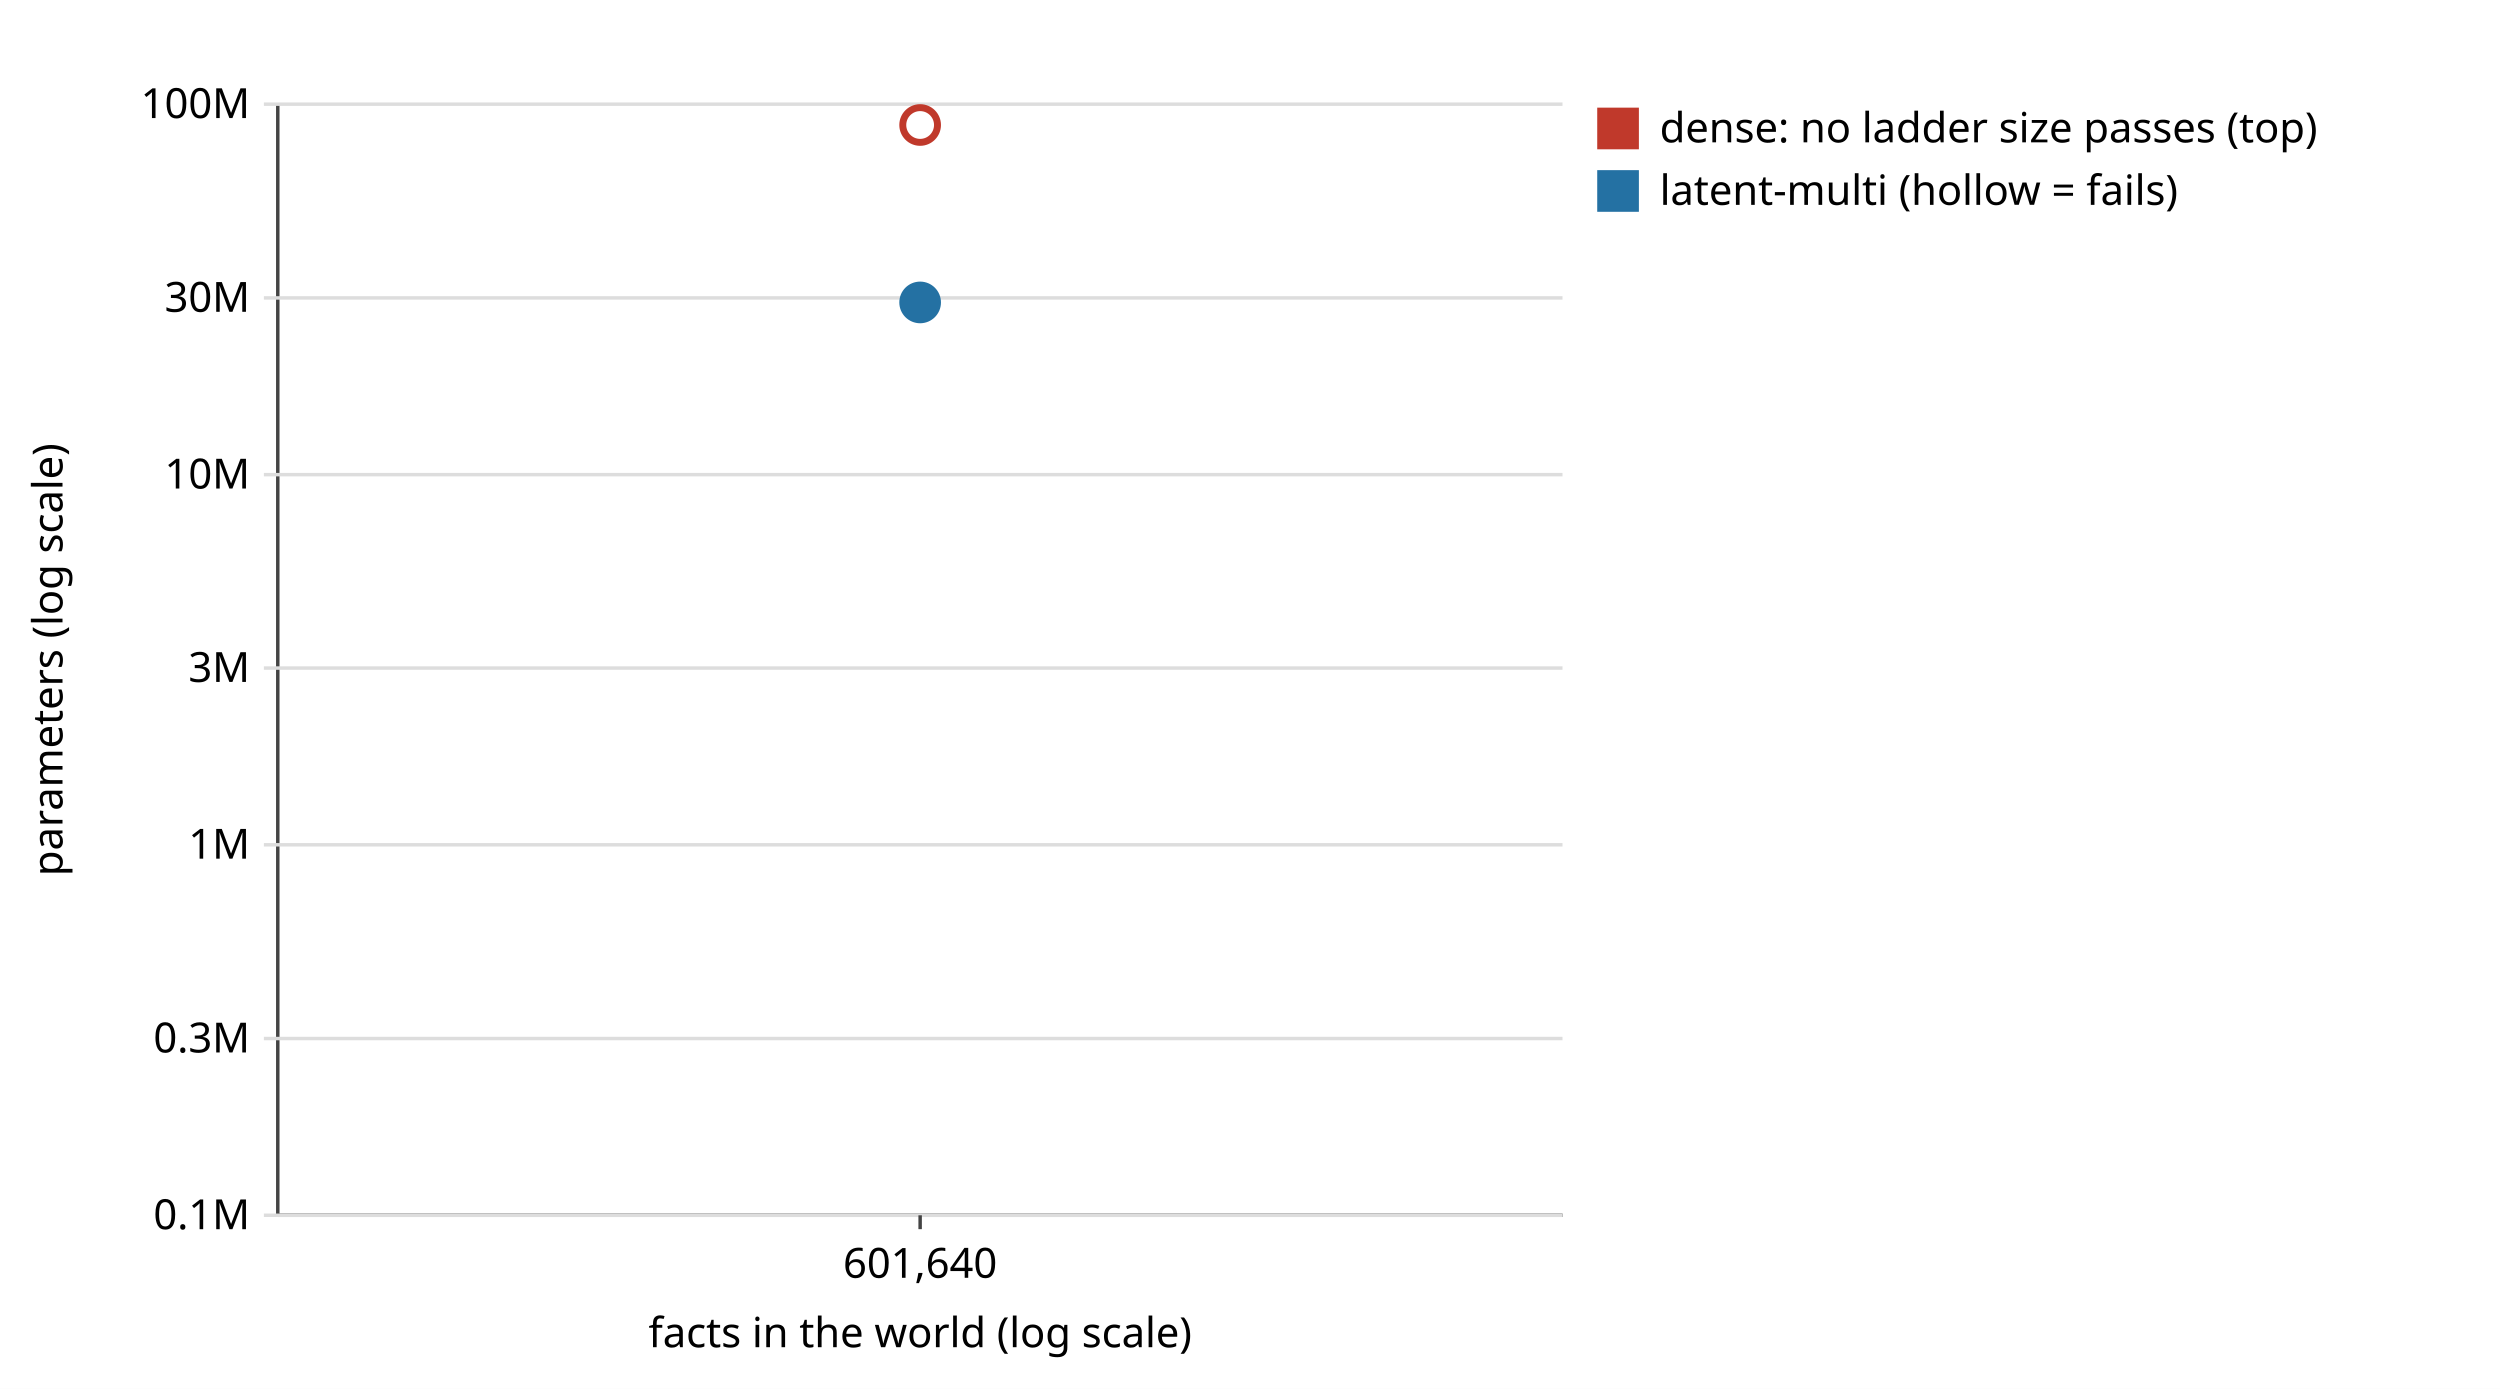
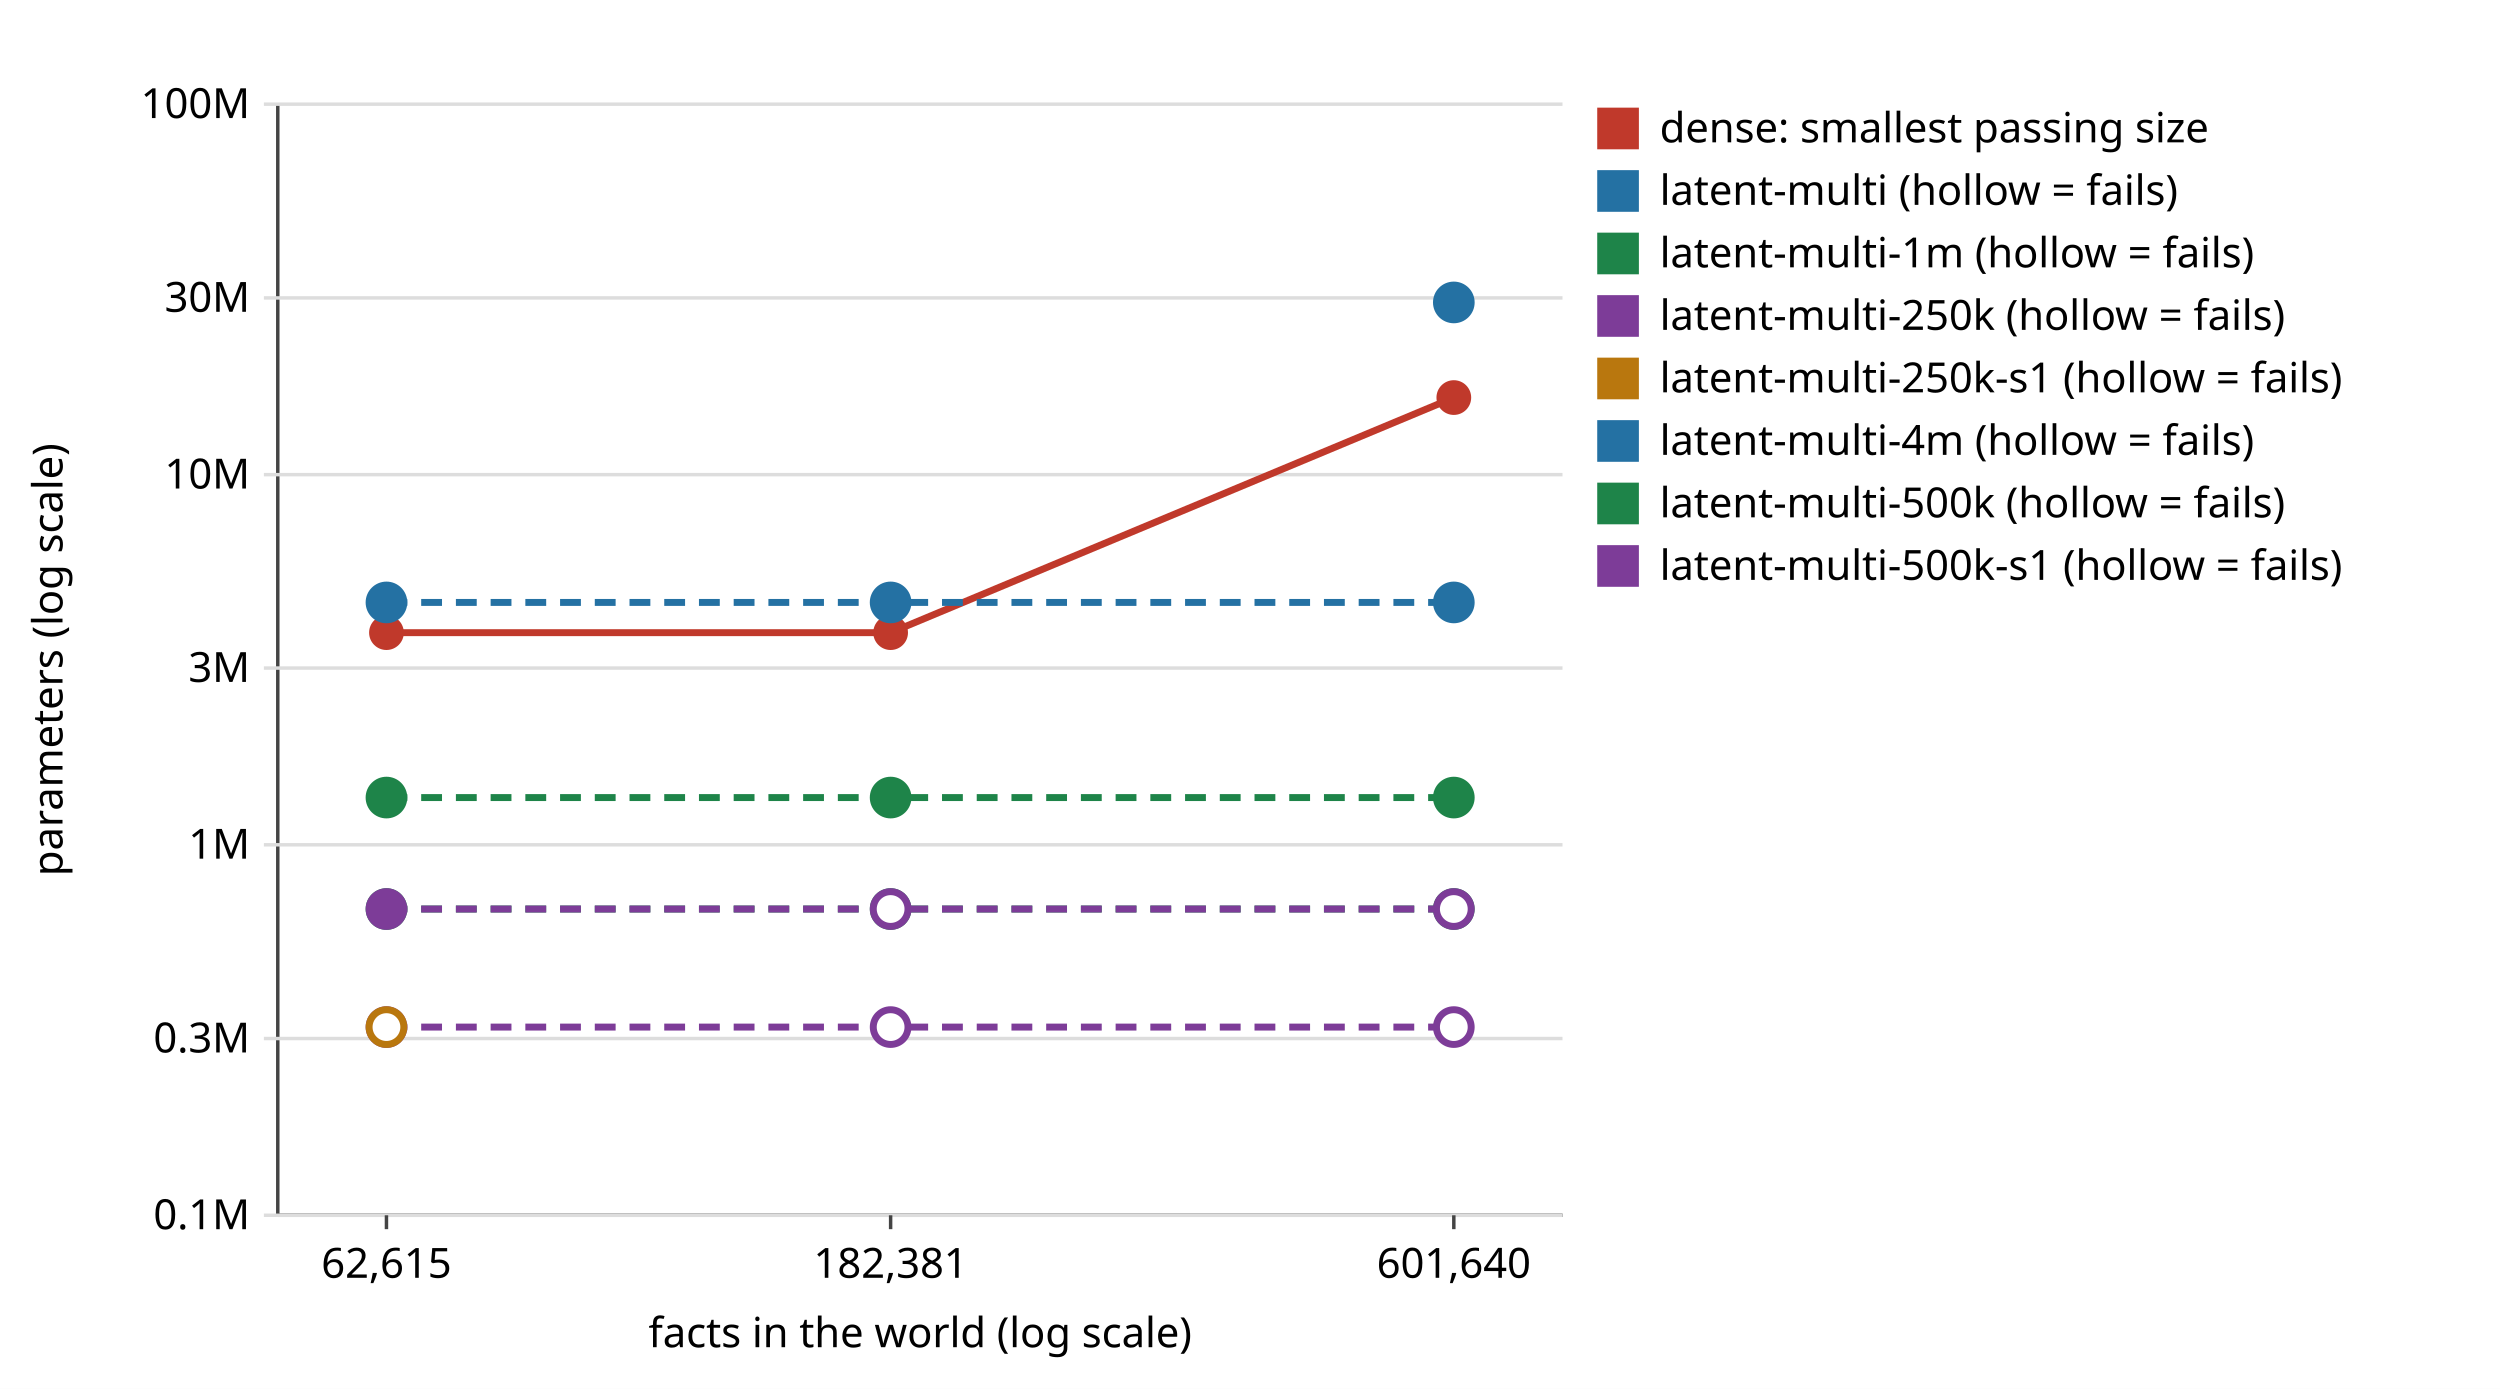
<svg xmlns="http://www.w3.org/2000/svg" viewBox="0 0 720 400" font-family="sans-serif" font-size="12">
  <rect width="720" height="400" fill="white" />
  <line x1="80" y1="350" x2="450" y2="350" stroke="#444" />
  <line x1="80" y1="30" x2="80" y2="350" stroke="#444" />
  <text x="265.0" y="388" text-anchor="middle">facts in the world (log scale)</text>
  <text x="18" y="190.0" text-anchor="middle" transform="rotate(-90 18 190.0)">parameters (log scale)</text>
  <line x1="76" y1="350.0" x2="450" y2="350.0" stroke="#ddd" />
  <text x="72" y="354.0" text-anchor="end">0.1M</text>
  <line x1="76" y1="299.1" x2="450" y2="299.1" stroke="#ddd" />
  <text x="72" y="303.1" text-anchor="end">0.3M</text>
  <line x1="76" y1="243.3" x2="450" y2="243.3" stroke="#ddd" />
  <text x="72" y="247.3" text-anchor="end">1M</text>
  <line x1="76" y1="192.4" x2="450" y2="192.4" stroke="#ddd" />
  <text x="72" y="196.4" text-anchor="end">3M</text>
  <line x1="76" y1="136.7" x2="450" y2="136.7" stroke="#ddd" />
  <text x="72" y="140.7" text-anchor="end">10M</text>
  <line x1="76" y1="85.8" x2="450" y2="85.8" stroke="#ddd" />
  <text x="72" y="89.8" text-anchor="end">30M</text>
  <line x1="76" y1="30.0" x2="450" y2="30.0" stroke="#ddd" />
  <text x="72" y="34.0" text-anchor="end">100M</text>
-   <line x1="-1552.9" y1="350" x2="-1552.9" y2="354" stroke="#444" />
-   <text x="-1552.9" y="368" text-anchor="middle">62,615</text>
-   <line x1="-694.0" y1="350" x2="-694.0" y2="354" stroke="#444" />
-   <text x="-694.0" y="368" text-anchor="middle">182,381</text>
-   <line x1="265.0" y1="350" x2="265.0" y2="354" stroke="#444" />
-   <text x="265.0" y="368" text-anchor="middle">601,640</text>
-   <circle cx="-1552.9" cy="36" r="5" fill="white" stroke="#c0392b" stroke-width="2" />
-   <circle cx="-694.0" cy="36" r="5" fill="white" stroke="#c0392b" stroke-width="2" />
-   <circle cx="265.0" cy="36" r="5" fill="white" stroke="#c0392b" stroke-width="2" />
-   <line x1="265.0" y1="87.1" x2="265.0" y2="87.1" stroke="#2471a3" stroke-width="2" stroke-dasharray="6 4" />
-   <circle cx="265.0" cy="87.1" r="5" fill="#2471a3" stroke="#2471a3" stroke-width="2" />
+   <line x1="111.3" y1="350" x2="111.3" y2="354" stroke="#444" />
+   <text x="111.3" y="368" text-anchor="middle">62,615</text>
+   <line x1="256.5" y1="350" x2="256.5" y2="354" stroke="#444" />
+   <text x="256.5" y="368" text-anchor="middle">182,381</text>
+   <line x1="418.7" y1="350" x2="418.7" y2="354" stroke="#444" />
+   <text x="418.7" y="368" text-anchor="middle">601,640</text>
+   <polyline fill="none" stroke="#c0392b" stroke-width="2" points="111.3,182.2 256.5,182.2 418.7,114.5" />
+   <circle cx="111.3" cy="182.2" r="5" fill="#c0392b" />
+   <circle cx="256.5" cy="182.2" r="5" fill="#c0392b" />
+   <circle cx="418.7" cy="114.5" r="5" fill="#c0392b" />
+   <line x1="418.7" y1="87.1" x2="418.7" y2="87.1" stroke="#2471a3" stroke-width="2" stroke-dasharray="6 4" />
+   <circle cx="418.7" cy="87.1" r="5" fill="#2471a3" stroke="#2471a3" stroke-width="2" />
+   <line x1="111.3" y1="229.7" x2="418.7" y2="229.7" stroke="#1e8449" stroke-width="2" stroke-dasharray="6 4" />
+   <circle cx="111.3" cy="229.7" r="5" fill="#1e8449" stroke="#1e8449" stroke-width="2" />
+   <circle cx="256.5" cy="229.7" r="5" fill="#1e8449" stroke="#1e8449" stroke-width="2" />
+   <circle cx="418.7" cy="229.7" r="5" fill="#1e8449" stroke="#1e8449" stroke-width="2" />
+   <line x1="111.3" y1="295.8" x2="418.7" y2="295.8" stroke="#7d3c98" stroke-width="2" stroke-dasharray="6 4" />
+   <circle cx="111.3" cy="295.8" r="5" fill="white" stroke="#7d3c98" stroke-width="2" />
+   <circle cx="256.5" cy="295.8" r="5" fill="white" stroke="#7d3c98" stroke-width="2" />
+   <circle cx="418.7" cy="295.8" r="5" fill="white" stroke="#7d3c98" stroke-width="2" />
+   <line x1="111.3" y1="295.8" x2="111.3" y2="295.8" stroke="#b9770e" stroke-width="2" stroke-dasharray="6 4" />
+   <circle cx="111.3" cy="295.8" r="5" fill="white" stroke="#b9770e" stroke-width="2" />
+   <line x1="111.3" y1="173.5" x2="418.7" y2="173.5" stroke="#2471a3" stroke-width="2" stroke-dasharray="6 4" />
+   <circle cx="111.3" cy="173.5" r="5" fill="#2471a3" stroke="#2471a3" stroke-width="2" />
+   <circle cx="256.5" cy="173.5" r="5" fill="#2471a3" stroke="#2471a3" stroke-width="2" />
+   <circle cx="418.7" cy="173.5" r="5" fill="#2471a3" stroke="#2471a3" stroke-width="2" />
+   <line x1="111.3" y1="261.8" x2="418.7" y2="261.8" stroke="#1e8449" stroke-width="2" stroke-dasharray="6 4" />
+   <circle cx="111.3" cy="261.8" r="5" fill="#1e8449" stroke="#1e8449" stroke-width="2" />
+   <circle cx="256.5" cy="261.8" r="5" fill="white" stroke="#1e8449" stroke-width="2" />
+   <circle cx="418.7" cy="261.8" r="5" fill="white" stroke="#1e8449" stroke-width="2" />
+   <line x1="111.3" y1="261.8" x2="418.7" y2="261.8" stroke="#7d3c98" stroke-width="2" stroke-dasharray="6 4" />
+   <circle cx="111.3" cy="261.8" r="5" fill="#7d3c98" stroke="#7d3c98" stroke-width="2" />
+   <circle cx="256.5" cy="261.8" r="5" fill="white" stroke="#7d3c98" stroke-width="2" />
+   <circle cx="418.7" cy="261.8" r="5" fill="white" stroke="#7d3c98" stroke-width="2" />
  <rect x="460" y="31" width="12" height="12" fill="#c0392b" />
-   <text x="478" y="41">dense: no ladder size passes (top)</text>
+   <text x="478" y="41">dense: smallest passing size</text>
  <rect x="460" y="49" width="12" height="12" fill="#2471a3" />
  <text x="478" y="59">latent-multi (hollow = fails)</text>
+   <rect x="460" y="67" width="12" height="12" fill="#1e8449" />
+   <text x="478" y="77">latent-multi-1m (hollow = fails)</text>
+   <rect x="460" y="85" width="12" height="12" fill="#7d3c98" />
+   <text x="478" y="95">latent-multi-250k (hollow = fails)</text>
+   <rect x="460" y="103" width="12" height="12" fill="#b9770e" />
+   <text x="478" y="113">latent-multi-250k-s1 (hollow = fails)</text>
+   <rect x="460" y="121" width="12" height="12" fill="#2471a3" />
+   <text x="478" y="131">latent-multi-4m (hollow = fails)</text>
+   <rect x="460" y="139" width="12" height="12" fill="#1e8449" />
+   <text x="478" y="149">latent-multi-500k (hollow = fails)</text>
+   <rect x="460" y="157" width="12" height="12" fill="#7d3c98" />
+   <text x="478" y="167">latent-multi-500k-s1 (hollow = fails)</text>
</svg>
